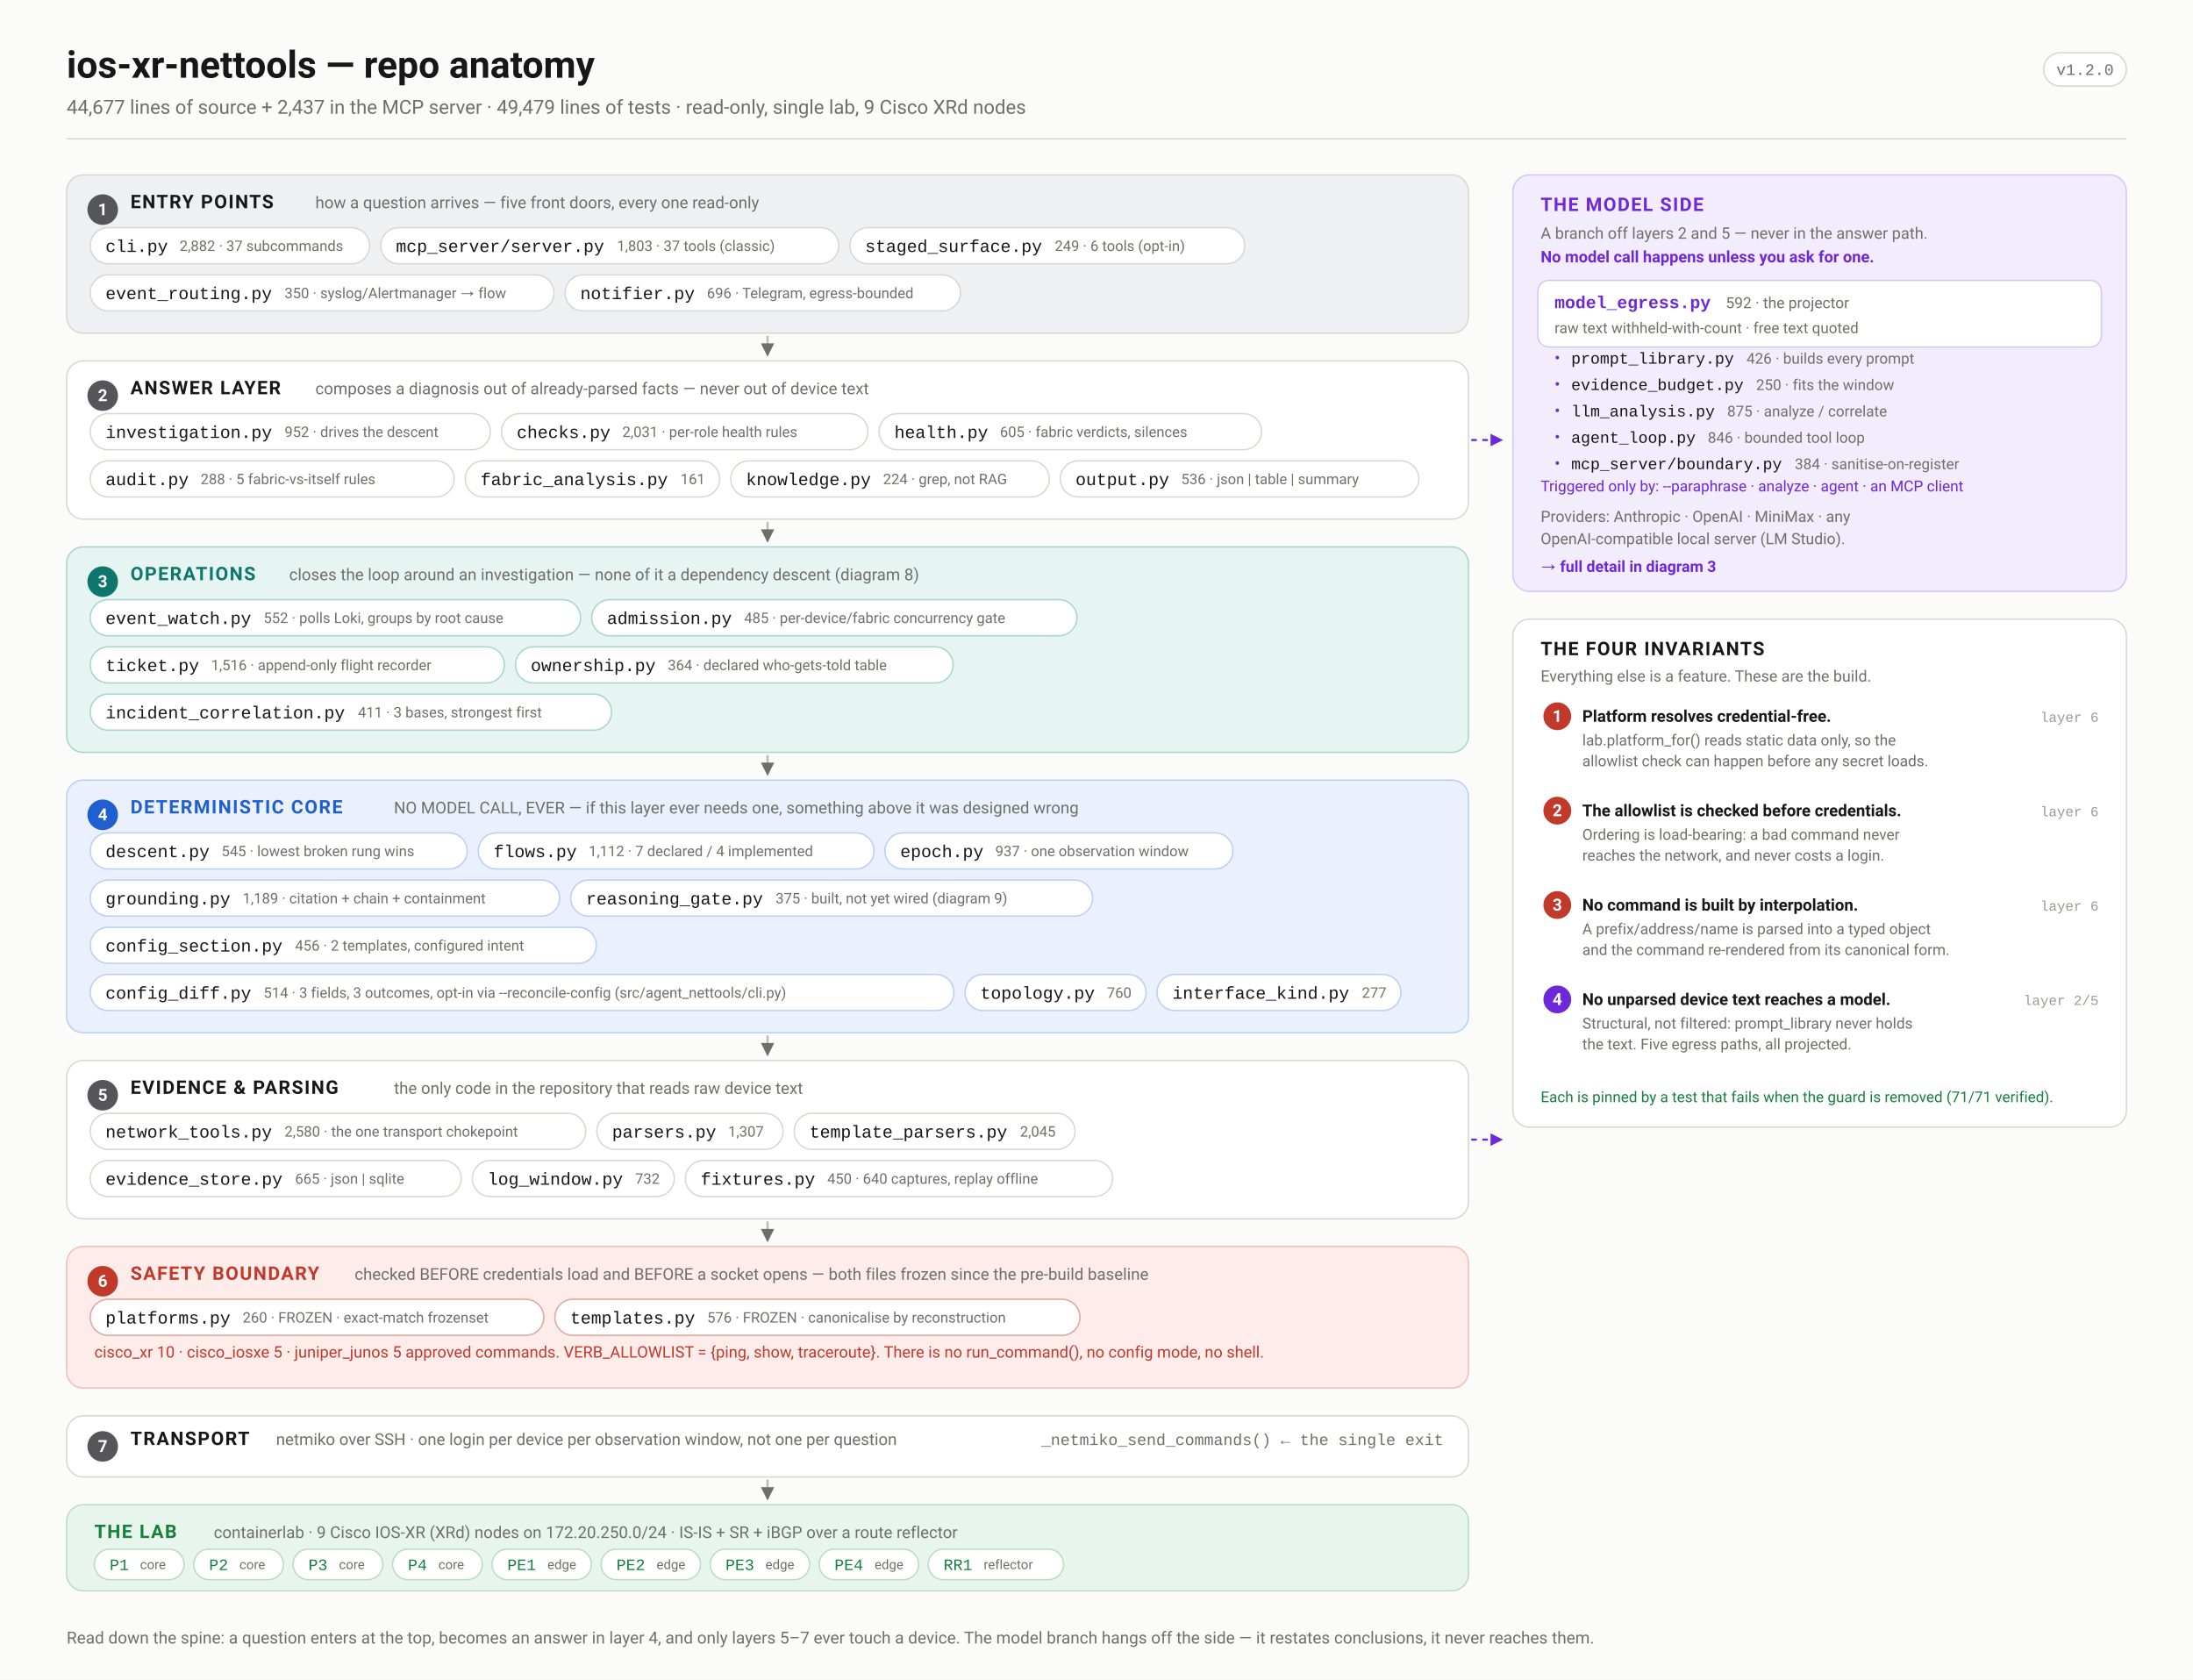
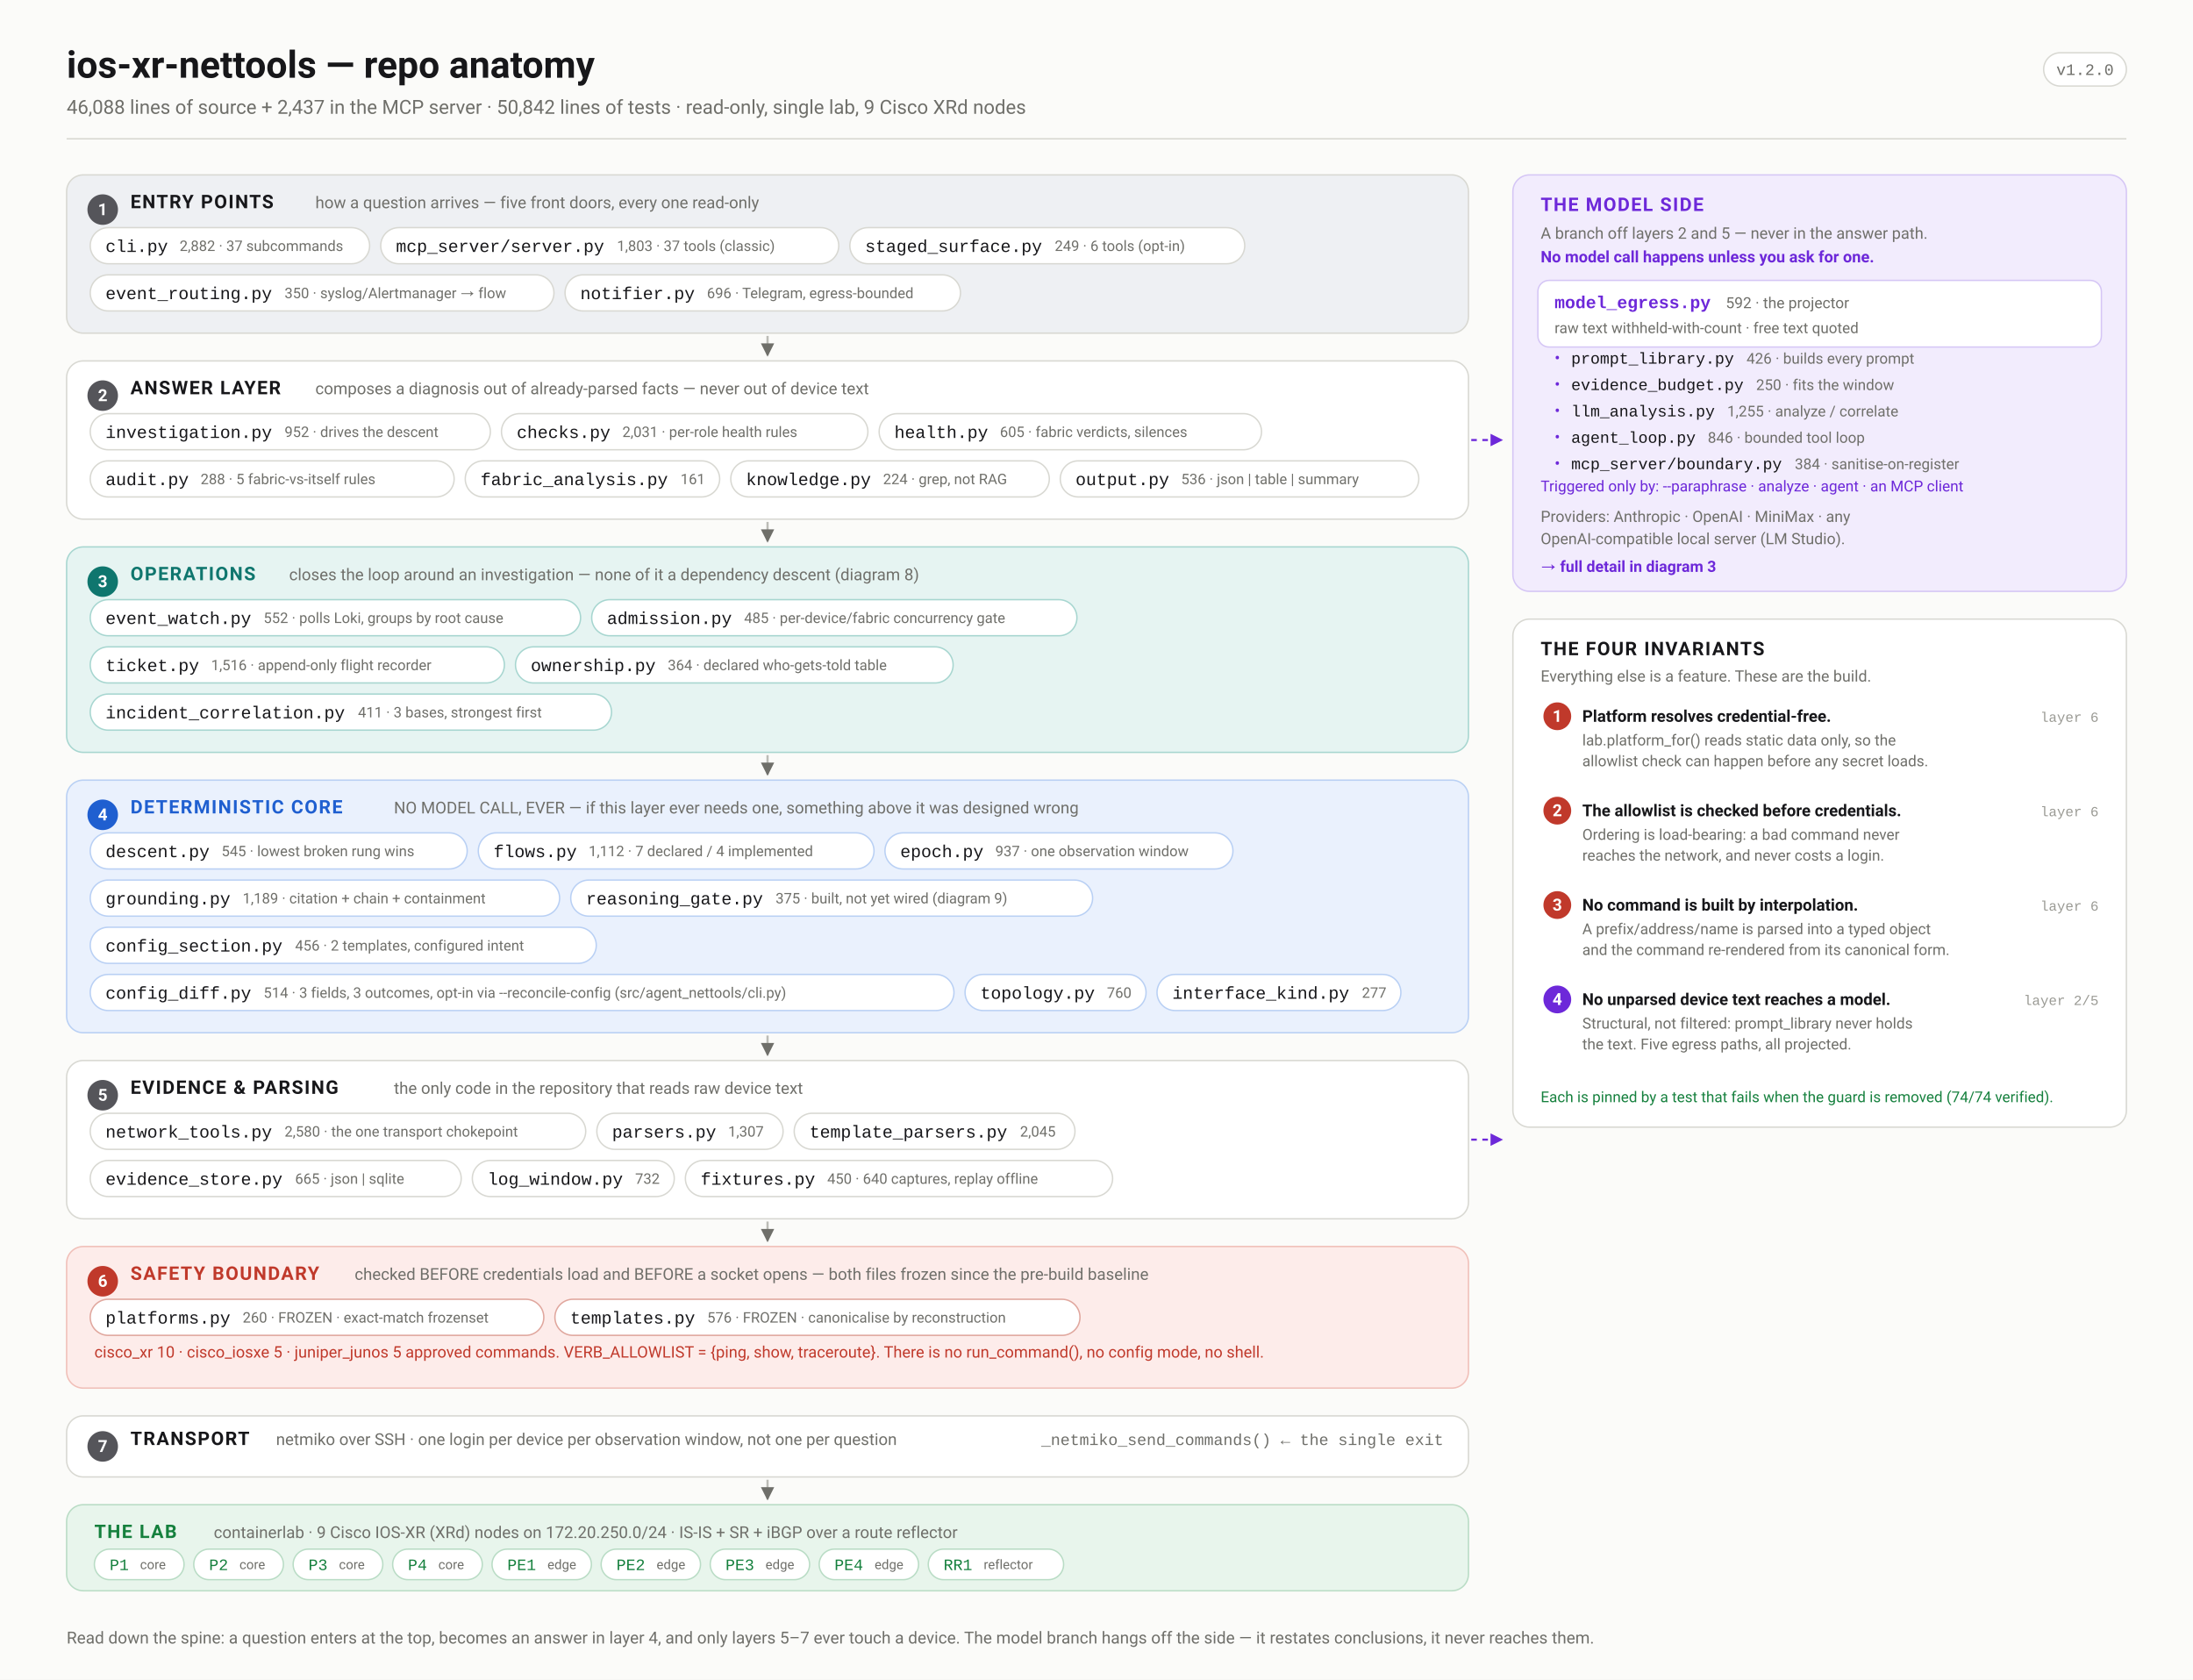
<svg xmlns="http://www.w3.org/2000/svg" width="1580" height="1210" viewBox="0 0 1580 1210" font-family="ui-sans-serif,-apple-system,'Segoe UI',Roboto,Helvetica,Arial,sans-serif">
  <defs>
    <marker id="arw" viewBox="0 0 10 10" refX="9" refY="5" markerWidth="6" markerHeight="6" orient="auto-start-reverse">
      <path d="M 0 0 L 10 5 L 0 10 z" fill="#6f6f6a" />
    </marker>
    <marker id="arwb" viewBox="0 0 10 10" refX="9" refY="5" markerWidth="6" markerHeight="6" orient="auto-start-reverse">
      <path d="M 0 0 L 10 5 L 0 10 z" fill="#1f5fd0" />
    </marker>
    <marker id="arwr" viewBox="0 0 10 10" refX="9" refY="5" markerWidth="6" markerHeight="6" orient="auto-start-reverse">
      <path d="M 0 0 L 10 5 L 0 10 z" fill="#c0392b" />
    </marker>
    <marker id="arwp" viewBox="0 0 10 10" refX="9" refY="5" markerWidth="6" markerHeight="6" orient="auto-start-reverse">
      <path d="M 0 0 L 10 5 L 0 10 z" fill="#6d28d9" />
    </marker>
    <marker id="arwg" viewBox="0 0 10 10" refX="9" refY="5" markerWidth="6" markerHeight="6" orient="auto-start-reverse">
      <path d="M 0 0 L 10 5 L 0 10 z" fill="#15803d" />
    </marker>
  </defs>
  <rect width="1580" height="1210" fill="#fbfbf9" />
  <text x="48.0" y="56.0" font-family="ui-sans-serif,-apple-system,'Segoe UI',Roboto,Helvetica,Arial,sans-serif" font-size="27" font-weight="700" fill="#17171a" text-anchor="start">ios-xr-nettools — repo anatomy</text>
-   <text x="48.0" y="82.0" font-family="ui-sans-serif,-apple-system,'Segoe UI',Roboto,Helvetica,Arial,sans-serif" font-size="14" font-weight="400" fill="#6f6f6a" text-anchor="start">44,677 lines of source + 2,437 in the MCP server · 49,479 lines of tests · read-only, single lab, 9 Cisco XRd nodes</text>
+   <text x="48.0" y="82.0" font-family="ui-sans-serif,-apple-system,'Segoe UI',Roboto,Helvetica,Arial,sans-serif" font-size="14" font-weight="400" fill="#6f6f6a" text-anchor="start">46,088 lines of source + 2,437 in the MCP server · 50,842 lines of tests · read-only, single lab, 9 Cisco XRd nodes</text>
  <rect x="1472.4" y="38.0" width="59.6" height="24.0" rx="12" fill="#fff" stroke="#d8d8d2" stroke-width="1" />
  <text x="1502.2" y="54.0" font-family="ui-monospace,'SF Mono',Menlo,Consolas,'Liberation Mono',monospace" font-size="11.5" font-weight="400" fill="#6f6f6a" text-anchor="middle">v1.2.0</text>
  <line x1="48.0" y1="100.0" x2="1532.0" y2="100.0" stroke="#d8d8d2" stroke-width="1" />
  <rect x="48.0" y="126.0" width="1010.0" height="114.0" rx="12" fill="#eef0f3" stroke="#d8d8d2" stroke-width="1" />
  <circle cx="74.0" cy="151.0" r="11" fill="#55555a" />
  <text x="74.0" y="155.0" font-family="ui-sans-serif,-apple-system,'Segoe UI',Roboto,Helvetica,Arial,sans-serif" font-size="12" font-weight="700" fill="#fff" text-anchor="middle">1</text>
  <text x="94.0" y="150.0" font-family="ui-sans-serif,-apple-system,'Segoe UI',Roboto,Helvetica,Arial,sans-serif" font-size="13.5" font-weight="700" fill="#17171a" text-anchor="start" letter-spacing="0.9">ENTRY POINTS</text>
  <text x="227.2" y="150.0" font-family="ui-sans-serif,-apple-system,'Segoe UI',Roboto,Helvetica,Arial,sans-serif" font-size="11.8" font-weight="400" fill="#6f6f6a" text-anchor="start">how a question arrives — five front doors, every one read-only</text>
  <rect x="65.0" y="164.0" width="201.3" height="26.0" rx="13.0" fill="#fff" stroke="#d8d8d2" stroke-width="1" />
  <text x="76.0" y="181.5" font-family="ui-monospace,'SF Mono',Menlo,Consolas,'Liberation Mono',monospace" font-size="12.5" font-weight="500" fill="#17171a" text-anchor="start">cli.py</text>
  <text x="129.4" y="180.8" font-family="ui-sans-serif,-apple-system,'Segoe UI',Roboto,Helvetica,Arial,sans-serif" font-size="10.5" font-weight="400" fill="#6f6f6a" text-anchor="start">2,882 · 37 subcommands</text>
  <rect x="274.3" y="164.0" width="330.0" height="26.0" rx="13.0" fill="#fff" stroke="#d8d8d2" stroke-width="1" />
  <text x="285.3" y="181.5" font-family="ui-monospace,'SF Mono',Menlo,Consolas,'Liberation Mono',monospace" font-size="12.5" font-weight="500" fill="#17171a" text-anchor="start">mcp_server/server.py</text>
  <text x="444.5" y="180.8" font-family="ui-sans-serif,-apple-system,'Segoe UI',Roboto,Helvetica,Arial,sans-serif" font-size="10.5" font-weight="400" fill="#6f6f6a" text-anchor="start">1,803 · 37 tools (classic)</text>
  <rect x="612.3" y="164.0" width="284.5" height="26.0" rx="13.0" fill="#fff" stroke="#d8d8d2" stroke-width="1" />
  <text x="623.3" y="181.5" font-family="ui-monospace,'SF Mono',Menlo,Consolas,'Liberation Mono',monospace" font-size="12.5" font-weight="500" fill="#17171a" text-anchor="start">staged_surface.py</text>
  <text x="759.9" y="180.8" font-family="ui-sans-serif,-apple-system,'Segoe UI',Roboto,Helvetica,Arial,sans-serif" font-size="10.5" font-weight="400" fill="#6f6f6a" text-anchor="start">249 · 6 tools (opt-in)</text>
  <rect x="65.0" y="198.0" width="334.1" height="26.0" rx="13.0" fill="#fff" stroke="#d8d8d2" stroke-width="1" />
  <text x="76.0" y="215.5" font-family="ui-monospace,'SF Mono',Menlo,Consolas,'Liberation Mono',monospace" font-size="12.5" font-weight="500" fill="#17171a" text-anchor="start">event_routing.py</text>
  <text x="205.0" y="214.8" font-family="ui-sans-serif,-apple-system,'Segoe UI',Roboto,Helvetica,Arial,sans-serif" font-size="10.5" font-weight="400" fill="#6f6f6a" text-anchor="start">350 · syslog/Alertmanager → flow</text>
  <rect x="407.1" y="198.0" width="284.9" height="26.0" rx="13.0" fill="#fff" stroke="#d8d8d2" stroke-width="1" />
  <text x="418.1" y="215.5" font-family="ui-monospace,'SF Mono',Menlo,Consolas,'Liberation Mono',monospace" font-size="12.5" font-weight="500" fill="#17171a" text-anchor="start">notifier.py</text>
  <text x="509.3" y="214.8" font-family="ui-sans-serif,-apple-system,'Segoe UI',Roboto,Helvetica,Arial,sans-serif" font-size="10.5" font-weight="400" fill="#6f6f6a" text-anchor="start">696 · Telegram, egress-bounded</text>
  <line x1="553.0" y1="242.0" x2="553.0" y2="256.0" stroke="#bcbcb6" stroke-width="1.6" marker-end="url(#arw)" />
  <rect x="48.0" y="260.0" width="1010.0" height="114.0" rx="12" fill="#ffffff" stroke="#d8d8d2" stroke-width="1" />
  <circle cx="74.0" cy="285.0" r="11" fill="#55555a" />
  <text x="74.0" y="289.0" font-family="ui-sans-serif,-apple-system,'Segoe UI',Roboto,Helvetica,Arial,sans-serif" font-size="12" font-weight="700" fill="#fff" text-anchor="middle">2</text>
  <text x="94.0" y="284.0" font-family="ui-sans-serif,-apple-system,'Segoe UI',Roboto,Helvetica,Arial,sans-serif" font-size="13.5" font-weight="700" fill="#17171a" text-anchor="start" letter-spacing="0.9">ANSWER LAYER</text>
  <text x="227.2" y="284.0" font-family="ui-sans-serif,-apple-system,'Segoe UI',Roboto,Helvetica,Arial,sans-serif" font-size="11.8" font-weight="400" fill="#6f6f6a" text-anchor="start">composes a diagnosis out of already-parsed facts — never out of device text</text>
  <rect x="65.0" y="298.0" width="288.3" height="26.0" rx="13.0" fill="#fff" stroke="#d8d8d2" stroke-width="1" />
  <text x="76.0" y="315.5" font-family="ui-monospace,'SF Mono',Menlo,Consolas,'Liberation Mono',monospace" font-size="12.5" font-weight="500" fill="#17171a" text-anchor="start">investigation.py</text>
  <text x="205.0" y="314.8" font-family="ui-sans-serif,-apple-system,'Segoe UI',Roboto,Helvetica,Arial,sans-serif" font-size="10.5" font-weight="400" fill="#6f6f6a" text-anchor="start">952 · drives the descent</text>
  <rect x="361.3" y="298.0" width="264.0" height="26.0" rx="13.0" fill="#fff" stroke="#d8d8d2" stroke-width="1" />
  <text x="372.3" y="315.5" font-family="ui-monospace,'SF Mono',Menlo,Consolas,'Liberation Mono',monospace" font-size="12.5" font-weight="500" fill="#17171a" text-anchor="start">checks.py</text>
  <text x="448.4" y="314.8" font-family="ui-sans-serif,-apple-system,'Segoe UI',Roboto,Helvetica,Arial,sans-serif" font-size="10.5" font-weight="400" fill="#6f6f6a" text-anchor="start">2,031 · per-role health rules</text>
  <rect x="633.4" y="298.0" width="275.5" height="26.0" rx="13.0" fill="#fff" stroke="#d8d8d2" stroke-width="1" />
  <text x="644.4" y="315.5" font-family="ui-monospace,'SF Mono',Menlo,Consolas,'Liberation Mono',monospace" font-size="12.5" font-weight="500" fill="#17171a" text-anchor="start">health.py</text>
  <text x="720.4" y="314.8" font-family="ui-sans-serif,-apple-system,'Segoe UI',Roboto,Helvetica,Arial,sans-serif" font-size="10.5" font-weight="400" fill="#6f6f6a" text-anchor="start">605 · fabric verdicts, silences</text>
  <rect x="65.0" y="332.0" width="262.2" height="26.0" rx="13.0" fill="#fff" stroke="#d8d8d2" stroke-width="1" />
  <text x="76.0" y="349.5" font-family="ui-monospace,'SF Mono',Menlo,Consolas,'Liberation Mono',monospace" font-size="12.5" font-weight="500" fill="#17171a" text-anchor="start">audit.py</text>
  <text x="144.5" y="348.8" font-family="ui-sans-serif,-apple-system,'Segoe UI',Roboto,Helvetica,Arial,sans-serif" font-size="10.5" font-weight="400" fill="#6f6f6a" text-anchor="start">288 · 5 fabric-vs-itself rules</text>
  <rect x="335.2" y="332.0" width="183.3" height="26.0" rx="13.0" fill="#fff" stroke="#d8d8d2" stroke-width="1" />
  <text x="346.2" y="349.5" font-family="ui-monospace,'SF Mono',Menlo,Consolas,'Liberation Mono',monospace" font-size="12.5" font-weight="500" fill="#17171a" text-anchor="start">fabric_analysis.py</text>
  <text x="490.3" y="348.8" font-family="ui-sans-serif,-apple-system,'Segoe UI',Roboto,Helvetica,Arial,sans-serif" font-size="10.5" font-weight="400" fill="#6f6f6a" text-anchor="start">161</text>
  <rect x="526.5" y="332.0" width="229.5" height="26.0" rx="13.0" fill="#fff" stroke="#d8d8d2" stroke-width="1" />
  <text x="537.5" y="349.5" font-family="ui-monospace,'SF Mono',Menlo,Consolas,'Liberation Mono',monospace" font-size="12.5" font-weight="500" fill="#17171a" text-anchor="start">knowledge.py</text>
  <text x="636.2" y="348.8" font-family="ui-sans-serif,-apple-system,'Segoe UI',Roboto,Helvetica,Arial,sans-serif" font-size="10.5" font-weight="400" fill="#6f6f6a" text-anchor="start">224 · grep, not RAG</text>
  <rect x="763.9" y="332.0" width="258.3" height="26.0" rx="13.0" fill="#fff" stroke="#d8d8d2" stroke-width="1" />
  <text x="774.9" y="349.5" font-family="ui-monospace,'SF Mono',Menlo,Consolas,'Liberation Mono',monospace" font-size="12.5" font-weight="500" fill="#17171a" text-anchor="start">output.py</text>
  <text x="851.0" y="348.8" font-family="ui-sans-serif,-apple-system,'Segoe UI',Roboto,Helvetica,Arial,sans-serif" font-size="10.5" font-weight="400" fill="#6f6f6a" text-anchor="start">536 · json | table | summary</text>
  <line x1="553.0" y1="376.0" x2="553.0" y2="390.0" stroke="#bcbcb6" stroke-width="1.6" marker-end="url(#arw)" />
  <rect x="48.0" y="394.0" width="1010.0" height="148.0" rx="12" fill="#e6f4f2" stroke="#a7d6d0" stroke-width="1" />
  <circle cx="74.0" cy="419.0" r="11" fill="#0f766e" />
  <text x="74.0" y="423.0" font-family="ui-sans-serif,-apple-system,'Segoe UI',Roboto,Helvetica,Arial,sans-serif" font-size="12" font-weight="700" fill="#fff" text-anchor="middle">3</text>
  <text x="94.0" y="418.0" font-family="ui-sans-serif,-apple-system,'Segoe UI',Roboto,Helvetica,Arial,sans-serif" font-size="13.5" font-weight="700" fill="#0f766e" text-anchor="start" letter-spacing="0.9">OPERATIONS</text>
  <text x="208.3" y="418.0" font-family="ui-sans-serif,-apple-system,'Segoe UI',Roboto,Helvetica,Arial,sans-serif" font-size="11.8" font-weight="400" fill="#6f6f6a" text-anchor="start">closes the loop around an investigation — none of it a dependency descent (diagram 8)</text>
  <rect x="65.0" y="432.0" width="353.3" height="26.0" rx="13.0" fill="#fff" stroke="#a7d6d0" stroke-width="1" />
  <text x="76.0" y="449.5" font-family="ui-monospace,'SF Mono',Menlo,Consolas,'Liberation Mono',monospace" font-size="12.5" font-weight="500" fill="#17171a" text-anchor="start">event_watch.py</text>
  <text x="189.9" y="448.8" font-family="ui-sans-serif,-apple-system,'Segoe UI',Roboto,Helvetica,Arial,sans-serif" font-size="10.5" font-weight="400" fill="#6f6f6a" text-anchor="start">552 · polls Loki, groups by root cause</text>
  <rect x="426.3" y="432.0" width="349.6" height="26.0" rx="13.0" fill="#fff" stroke="#a7d6d0" stroke-width="1" />
  <text x="437.3" y="449.5" font-family="ui-monospace,'SF Mono',Menlo,Consolas,'Liberation Mono',monospace" font-size="12.5" font-weight="500" fill="#17171a" text-anchor="start">admission.py</text>
  <text x="536.1" y="448.8" font-family="ui-sans-serif,-apple-system,'Segoe UI',Roboto,Helvetica,Arial,sans-serif" font-size="10.5" font-weight="400" fill="#6f6f6a" text-anchor="start">485 · per-device/fabric concurrency gate</text>
  <rect x="65.0" y="466.0" width="298.4" height="26.0" rx="13.0" fill="#fff" stroke="#a7d6d0" stroke-width="1" />
  <text x="76.0" y="483.5" font-family="ui-monospace,'SF Mono',Menlo,Consolas,'Liberation Mono',monospace" font-size="12.5" font-weight="500" fill="#17171a" text-anchor="start">ticket.py</text>
  <text x="152.1" y="482.8" font-family="ui-sans-serif,-apple-system,'Segoe UI',Roboto,Helvetica,Arial,sans-serif" font-size="10.5" font-weight="400" fill="#6f6f6a" text-anchor="start">1,516 · append-only flight recorder</text>
  <rect x="371.4" y="466.0" width="315.3" height="26.0" rx="13.0" fill="#fff" stroke="#a7d6d0" stroke-width="1" />
  <text x="382.4" y="483.5" font-family="ui-monospace,'SF Mono',Menlo,Consolas,'Liberation Mono',monospace" font-size="12.5" font-weight="500" fill="#17171a" text-anchor="start">ownership.py</text>
  <text x="481.1" y="482.8" font-family="ui-sans-serif,-apple-system,'Segoe UI',Roboto,Helvetica,Arial,sans-serif" font-size="10.5" font-weight="400" fill="#6f6f6a" text-anchor="start">364 · declared who-gets-told table</text>
  <rect x="65.0" y="500.0" width="375.6" height="26.0" rx="13.0" fill="#fff" stroke="#a7d6d0" stroke-width="1" />
  <text x="76.0" y="517.5" font-family="ui-monospace,'SF Mono',Menlo,Consolas,'Liberation Mono',monospace" font-size="12.5" font-weight="500" fill="#17171a" text-anchor="start">incident_correlation.py</text>
  <text x="257.9" y="516.8" font-family="ui-sans-serif,-apple-system,'Segoe UI',Roboto,Helvetica,Arial,sans-serif" font-size="10.5" font-weight="400" fill="#6f6f6a" text-anchor="start">411 · 3 bases, strongest first</text>
  <line x1="553.0" y1="544.0" x2="553.0" y2="558.0" stroke="#bcbcb6" stroke-width="1.6" marker-end="url(#arw)" />
  <rect x="48.0" y="562.0" width="1010.0" height="182.0" rx="12" fill="#eaf1fd" stroke="#b9d0f4" stroke-width="1" />
  <circle cx="74.0" cy="587.0" r="11" fill="#1f5fd0" />
  <text x="74.0" y="591.0" font-family="ui-sans-serif,-apple-system,'Segoe UI',Roboto,Helvetica,Arial,sans-serif" font-size="12" font-weight="700" fill="#fff" text-anchor="middle">4</text>
  <text x="94.0" y="586.0" font-family="ui-sans-serif,-apple-system,'Segoe UI',Roboto,Helvetica,Arial,sans-serif" font-size="13.5" font-weight="700" fill="#1f5fd0" text-anchor="start" letter-spacing="0.9">DETERMINISTIC CORE</text>
  <text x="283.8" y="586.0" font-family="ui-sans-serif,-apple-system,'Segoe UI',Roboto,Helvetica,Arial,sans-serif" font-size="11.8" font-weight="400" fill="#6f6f6a" text-anchor="start">NO MODEL CALL, EVER — if this layer ever needs one, something above it was designed wrong</text>
  <rect x="65.0" y="600.0" width="271.6" height="26.0" rx="13.0" fill="#fff" stroke="#b9d0f4" stroke-width="1" />
  <text x="76.0" y="617.5" font-family="ui-monospace,'SF Mono',Menlo,Consolas,'Liberation Mono',monospace" font-size="12.5" font-weight="500" fill="#17171a" text-anchor="start">descent.py</text>
  <text x="159.6" y="616.8" font-family="ui-sans-serif,-apple-system,'Segoe UI',Roboto,Helvetica,Arial,sans-serif" font-size="10.5" font-weight="400" fill="#6f6f6a" text-anchor="start">545 · lowest broken rung wins</text>
  <rect x="344.6" y="600.0" width="285.1" height="26.0" rx="13.0" fill="#fff" stroke="#b9d0f4" stroke-width="1" />
  <text x="355.6" y="617.5" font-family="ui-monospace,'SF Mono',Menlo,Consolas,'Liberation Mono',monospace" font-size="12.5" font-weight="500" fill="#17171a" text-anchor="start">flows.py</text>
  <text x="424.1" y="616.8" font-family="ui-sans-serif,-apple-system,'Segoe UI',Roboto,Helvetica,Arial,sans-serif" font-size="10.5" font-weight="400" fill="#6f6f6a" text-anchor="start">1,112 · 7 declared / 4 implemented</text>
  <rect x="637.6" y="600.0" width="250.7" height="26.0" rx="13.0" fill="#fff" stroke="#b9d0f4" stroke-width="1" />
  <text x="648.6" y="617.5" font-family="ui-monospace,'SF Mono',Menlo,Consolas,'Liberation Mono',monospace" font-size="12.5" font-weight="500" fill="#17171a" text-anchor="start">epoch.py</text>
  <text x="717.1" y="616.8" font-family="ui-sans-serif,-apple-system,'Segoe UI',Roboto,Helvetica,Arial,sans-serif" font-size="10.5" font-weight="400" fill="#6f6f6a" text-anchor="start">937 · one observation window</text>
  <rect x="65.0" y="634.0" width="338.2" height="26.0" rx="13.0" fill="#fff" stroke="#b9d0f4" stroke-width="1" />
  <text x="76.0" y="651.5" font-family="ui-monospace,'SF Mono',Menlo,Consolas,'Liberation Mono',monospace" font-size="12.5" font-weight="500" fill="#17171a" text-anchor="start">grounding.py</text>
  <text x="174.8" y="650.8" font-family="ui-sans-serif,-apple-system,'Segoe UI',Roboto,Helvetica,Arial,sans-serif" font-size="10.5" font-weight="400" fill="#6f6f6a" text-anchor="start">1,189 · citation + chain + containment</text>
  <rect x="411.2" y="634.0" width="376.0" height="26.0" rx="13.0" fill="#fff" stroke="#b9d0f4" stroke-width="1" />
  <text x="422.2" y="651.5" font-family="ui-monospace,'SF Mono',Menlo,Consolas,'Liberation Mono',monospace" font-size="12.5" font-weight="500" fill="#17171a" text-anchor="start">reasoning_gate.py</text>
  <text x="558.8" y="650.8" font-family="ui-sans-serif,-apple-system,'Segoe UI',Roboto,Helvetica,Arial,sans-serif" font-size="10.5" font-weight="400" fill="#6f6f6a" text-anchor="start">375 · built, not yet wired (diagram 9)</text>
  <rect x="65.0" y="668.0" width="364.6" height="26.0" rx="13.0" fill="#fff" stroke="#b9d0f4" stroke-width="1" />
  <text x="76.0" y="685.5" font-family="ui-monospace,'SF Mono',Menlo,Consolas,'Liberation Mono',monospace" font-size="12.5" font-weight="500" fill="#17171a" text-anchor="start">config_section.py</text>
  <text x="212.6" y="684.8" font-family="ui-sans-serif,-apple-system,'Segoe UI',Roboto,Helvetica,Arial,sans-serif" font-size="10.5" font-weight="400" fill="#6f6f6a" text-anchor="start">456 · 2 templates, configured intent</text>
  <rect x="65.0" y="702.0" width="622.3" height="26.0" rx="13.0" fill="#fff" stroke="#b9d0f4" stroke-width="1" />
  <text x="76.0" y="719.5" font-family="ui-monospace,'SF Mono',Menlo,Consolas,'Liberation Mono',monospace" font-size="12.5" font-weight="500" fill="#17171a" text-anchor="start">config_diff.py</text>
  <text x="189.9" y="718.8" font-family="ui-sans-serif,-apple-system,'Segoe UI',Roboto,Helvetica,Arial,sans-serif" font-size="10.5" font-weight="400" fill="#6f6f6a" text-anchor="start">514 · 3 fields, 3 outcomes, opt-in via --reconcile-config (src/agent_nettools/cli.py)</text>
  <rect x="695.3" y="702.0" width="130.4" height="26.0" rx="13.0" fill="#fff" stroke="#b9d0f4" stroke-width="1" />
  <text x="706.3" y="719.5" font-family="ui-monospace,'SF Mono',Menlo,Consolas,'Liberation Mono',monospace" font-size="12.5" font-weight="500" fill="#17171a" text-anchor="start">topology.py</text>
  <text x="797.5" y="718.8" font-family="ui-sans-serif,-apple-system,'Segoe UI',Roboto,Helvetica,Arial,sans-serif" font-size="10.5" font-weight="400" fill="#6f6f6a" text-anchor="start">760</text>
  <rect x="833.6" y="702.0" width="175.7" height="26.0" rx="13.0" fill="#fff" stroke="#b9d0f4" stroke-width="1" />
  <text x="844.6" y="719.5" font-family="ui-monospace,'SF Mono',Menlo,Consolas,'Liberation Mono',monospace" font-size="12.5" font-weight="500" fill="#17171a" text-anchor="start">interface_kind.py</text>
  <text x="981.2" y="718.8" font-family="ui-sans-serif,-apple-system,'Segoe UI',Roboto,Helvetica,Arial,sans-serif" font-size="10.5" font-weight="400" fill="#6f6f6a" text-anchor="start">277</text>
  <line x1="553.0" y1="746.0" x2="553.0" y2="760.0" stroke="#bcbcb6" stroke-width="1.6" marker-end="url(#arw)" />
  <rect x="48.0" y="764.0" width="1010.0" height="114.0" rx="12" fill="#ffffff" stroke="#d8d8d2" stroke-width="1" />
  <circle cx="74.0" cy="789.0" r="11" fill="#55555a" />
  <text x="74.0" y="793.0" font-family="ui-sans-serif,-apple-system,'Segoe UI',Roboto,Helvetica,Arial,sans-serif" font-size="12" font-weight="700" fill="#fff" text-anchor="middle">5</text>
  <text x="94.0" y="788.0" font-family="ui-sans-serif,-apple-system,'Segoe UI',Roboto,Helvetica,Arial,sans-serif" font-size="13.5" font-weight="700" fill="#17171a" text-anchor="start" letter-spacing="0.9">EVIDENCE &amp; PARSING</text>
  <text x="283.8" y="788.0" font-family="ui-sans-serif,-apple-system,'Segoe UI',Roboto,Helvetica,Arial,sans-serif" font-size="11.8" font-weight="400" fill="#6f6f6a" text-anchor="start">the only code in the repository that reads raw device text</text>
  <rect x="65.0" y="802.0" width="357.0" height="26.0" rx="13.0" fill="#fff" stroke="#d8d8d2" stroke-width="1" />
  <text x="76.0" y="819.5" font-family="ui-monospace,'SF Mono',Menlo,Consolas,'Liberation Mono',monospace" font-size="12.5" font-weight="500" fill="#17171a" text-anchor="start">network_tools.py</text>
  <text x="205.0" y="818.8" font-family="ui-sans-serif,-apple-system,'Segoe UI',Roboto,Helvetica,Arial,sans-serif" font-size="10.5" font-weight="400" fill="#6f6f6a" text-anchor="start">2,580 · the one transport chokepoint</text>
  <rect x="430.0" y="802.0" width="134.2" height="26.0" rx="13.0" fill="#fff" stroke="#d8d8d2" stroke-width="1" />
  <text x="441.0" y="819.5" font-family="ui-monospace,'SF Mono',Menlo,Consolas,'Liberation Mono',monospace" font-size="12.5" font-weight="500" fill="#17171a" text-anchor="start">parsers.py</text>
  <text x="524.6" y="818.8" font-family="ui-sans-serif,-apple-system,'Segoe UI',Roboto,Helvetica,Arial,sans-serif" font-size="10.5" font-weight="400" fill="#6f6f6a" text-anchor="start">1,307</text>
  <rect x="572.2" y="802.0" width="202.3" height="26.0" rx="13.0" fill="#fff" stroke="#d8d8d2" stroke-width="1" />
  <text x="583.2" y="819.5" font-family="ui-monospace,'SF Mono',Menlo,Consolas,'Liberation Mono',monospace" font-size="12.5" font-weight="500" fill="#17171a" text-anchor="start">template_parsers.py</text>
  <text x="734.9" y="818.8" font-family="ui-sans-serif,-apple-system,'Segoe UI',Roboto,Helvetica,Arial,sans-serif" font-size="10.5" font-weight="400" fill="#6f6f6a" text-anchor="start">2,045</text>
  <rect x="65.0" y="836.0" width="267.3" height="26.0" rx="13.0" fill="#fff" stroke="#d8d8d2" stroke-width="1" />
  <text x="76.0" y="853.5" font-family="ui-monospace,'SF Mono',Menlo,Consolas,'Liberation Mono',monospace" font-size="12.5" font-weight="500" fill="#17171a" text-anchor="start">evidence_store.py</text>
  <text x="212.6" y="852.8" font-family="ui-sans-serif,-apple-system,'Segoe UI',Roboto,Helvetica,Arial,sans-serif" font-size="10.5" font-weight="400" fill="#6f6f6a" text-anchor="start">665 · json | sqlite</text>
  <rect x="340.3" y="836.0" width="145.5" height="26.0" rx="13.0" fill="#fff" stroke="#d8d8d2" stroke-width="1" />
  <text x="351.3" y="853.5" font-family="ui-monospace,'SF Mono',Menlo,Consolas,'Liberation Mono',monospace" font-size="12.5" font-weight="500" fill="#17171a" text-anchor="start">log_window.py</text>
  <text x="457.6" y="852.8" font-family="ui-sans-serif,-apple-system,'Segoe UI',Roboto,Helvetica,Arial,sans-serif" font-size="10.5" font-weight="400" fill="#6f6f6a" text-anchor="start">732</text>
  <rect x="493.8" y="836.0" width="307.8" height="26.0" rx="13.0" fill="#fff" stroke="#d8d8d2" stroke-width="1" />
  <text x="504.8" y="853.5" font-family="ui-monospace,'SF Mono',Menlo,Consolas,'Liberation Mono',monospace" font-size="12.5" font-weight="500" fill="#17171a" text-anchor="start">fixtures.py</text>
  <text x="596.0" y="852.8" font-family="ui-sans-serif,-apple-system,'Segoe UI',Roboto,Helvetica,Arial,sans-serif" font-size="10.5" font-weight="400" fill="#6f6f6a" text-anchor="start">450 · 640 captures, replay offline</text>
  <line x1="553.0" y1="880.0" x2="553.0" y2="894.0" stroke="#bcbcb6" stroke-width="1.6" marker-end="url(#arw)" />
  <rect x="48.0" y="898.0" width="1010.0" height="102.0" rx="12" fill="#fdecea" stroke="#f0bfb8" stroke-width="1" />
  <circle cx="74.0" cy="923.0" r="11" fill="#c0392b" />
  <text x="74.0" y="927.0" font-family="ui-sans-serif,-apple-system,'Segoe UI',Roboto,Helvetica,Arial,sans-serif" font-size="12" font-weight="700" fill="#fff" text-anchor="middle">6</text>
  <text x="94.0" y="922.0" font-family="ui-sans-serif,-apple-system,'Segoe UI',Roboto,Helvetica,Arial,sans-serif" font-size="13.5" font-weight="700" fill="#c0392b" text-anchor="start" letter-spacing="0.9">SAFETY BOUNDARY</text>
  <text x="255.5" y="922.0" font-family="ui-sans-serif,-apple-system,'Segoe UI',Roboto,Helvetica,Arial,sans-serif" font-size="11.8" font-weight="400" fill="#6f6f6a" text-anchor="start">checked BEFORE credentials load and BEFORE a socket opens — both files frozen since the pre-build baseline</text>
  <rect x="65.0" y="936.0" width="326.8" height="26.0" rx="13.0" fill="#fff" stroke="#e0a79e" stroke-width="1" />
  <text x="76.0" y="953.5" font-family="ui-monospace,'SF Mono',Menlo,Consolas,'Liberation Mono',monospace" font-size="12.5" font-weight="500" fill="#17171a" text-anchor="start">platforms.py</text>
  <text x="174.8" y="952.8" font-family="ui-sans-serif,-apple-system,'Segoe UI',Roboto,Helvetica,Arial,sans-serif" font-size="10.5" font-weight="400" fill="#6f6f6a" text-anchor="start">260 · FROZEN · exact-match frozenset</text>
  <rect x="399.8" y="936.0" width="378.3" height="26.0" rx="13.0" fill="#fff" stroke="#e0a79e" stroke-width="1" />
  <text x="410.8" y="953.5" font-family="ui-monospace,'SF Mono',Menlo,Consolas,'Liberation Mono',monospace" font-size="12.5" font-weight="500" fill="#17171a" text-anchor="start">templates.py</text>
  <text x="509.5" y="952.8" font-family="ui-sans-serif,-apple-system,'Segoe UI',Roboto,Helvetica,Arial,sans-serif" font-size="10.5" font-weight="400" fill="#6f6f6a" text-anchor="start">576 · FROZEN · canonicalise by reconstruction</text>
  <text x="68.0" y="978.0" font-family="ui-sans-serif,-apple-system,'Segoe UI',Roboto,Helvetica,Arial,sans-serif" font-size="11.5" font-weight="400" fill="#c0392b" text-anchor="start">cisco_xr 10 · cisco_iosxe 5 · juniper_junos 5 approved commands.  VERB_ALLOWLIST = {ping, show, traceroute}.  There is no run_command(), no config mode, no shell.</text>
  <rect x="48.0" y="1020.0" width="1010.0" height="44.0" rx="12" fill="#ffffff" stroke="#d8d8d2" stroke-width="1" />
  <circle cx="74.0" cy="1042.0" r="11" fill="#55555a" />
  <text x="74.0" y="1046.0" font-family="ui-sans-serif,-apple-system,'Segoe UI',Roboto,Helvetica,Arial,sans-serif" font-size="12" font-weight="700" fill="#fff" text-anchor="middle">7</text>
  <text x="94.0" y="1041.0" font-family="ui-sans-serif,-apple-system,'Segoe UI',Roboto,Helvetica,Arial,sans-serif" font-size="13.5" font-weight="700" fill="#17171a" text-anchor="start" letter-spacing="0.9">TRANSPORT</text>
  <text x="198.9" y="1041.0" font-family="ui-sans-serif,-apple-system,'Segoe UI',Roboto,Helvetica,Arial,sans-serif" font-size="11.8" font-weight="400" fill="#6f6f6a" text-anchor="start">netmiko over SSH · one login per device per observation window, not one per question</text>
  <text x="1040.0" y="1041.0" font-family="ui-monospace,'SF Mono',Menlo,Consolas,'Liberation Mono',monospace" font-size="11.5" font-weight="400" fill="#6f6f6a" text-anchor="end">_netmiko_send_commands()  ← the single exit</text>
  <line x1="553.0" y1="1066.0" x2="553.0" y2="1080.0" stroke="#bcbcb6" stroke-width="1.6" marker-end="url(#arw)" />
  <rect x="48.0" y="1084.0" width="1010.0" height="62.0" rx="12" fill="#e8f5ec" stroke="#b9dcc5" stroke-width="1" />
  <text x="68.0" y="1108.0" font-family="ui-sans-serif,-apple-system,'Segoe UI',Roboto,Helvetica,Arial,sans-serif" font-size="13.5" font-weight="700" fill="#15803d" text-anchor="start" letter-spacing="0.9">THE LAB</text>
  <text x="154.0" y="1108.0" font-family="ui-sans-serif,-apple-system,'Segoe UI',Roboto,Helvetica,Arial,sans-serif" font-size="11.8" font-weight="400" fill="#6f6f6a" text-anchor="start">containerlab · 9 Cisco IOS-XR (XRd) nodes on 172.20.250.0/24 · IS-IS + SR + iBGP over a route reflector</text>
  <rect x="68.0" y="1116.0" width="64.6" height="22.0" rx="11.0" fill="#fff" stroke="#b9dcc5" stroke-width="1" />
  <text x="79.0" y="1131.1" font-family="ui-monospace,'SF Mono',Menlo,Consolas,'Liberation Mono',monospace" font-size="11.5" font-weight="500" fill="#15803d" text-anchor="start">P1</text>
  <text x="100.9" y="1130.4" font-family="ui-sans-serif,-apple-system,'Segoe UI',Roboto,Helvetica,Arial,sans-serif" font-size="9.5" font-weight="400" fill="#6f6f6a" text-anchor="start">core</text>
  <rect x="139.6" y="1116.0" width="64.6" height="22.0" rx="11.0" fill="#fff" stroke="#b9dcc5" stroke-width="1" />
  <text x="150.6" y="1131.1" font-family="ui-monospace,'SF Mono',Menlo,Consolas,'Liberation Mono',monospace" font-size="11.5" font-weight="500" fill="#15803d" text-anchor="start">P2</text>
  <text x="172.5" y="1130.4" font-family="ui-sans-serif,-apple-system,'Segoe UI',Roboto,Helvetica,Arial,sans-serif" font-size="9.5" font-weight="400" fill="#6f6f6a" text-anchor="start">core</text>
  <rect x="211.2" y="1116.0" width="64.6" height="22.0" rx="11.0" fill="#fff" stroke="#b9dcc5" stroke-width="1" />
  <text x="222.2" y="1131.1" font-family="ui-monospace,'SF Mono',Menlo,Consolas,'Liberation Mono',monospace" font-size="11.5" font-weight="500" fill="#15803d" text-anchor="start">P3</text>
  <text x="244.2" y="1130.4" font-family="ui-sans-serif,-apple-system,'Segoe UI',Roboto,Helvetica,Arial,sans-serif" font-size="9.5" font-weight="400" fill="#6f6f6a" text-anchor="start">core</text>
  <rect x="282.9" y="1116.0" width="64.6" height="22.0" rx="11.0" fill="#fff" stroke="#b9dcc5" stroke-width="1" />
  <text x="293.9" y="1131.1" font-family="ui-monospace,'SF Mono',Menlo,Consolas,'Liberation Mono',monospace" font-size="11.5" font-weight="500" fill="#15803d" text-anchor="start">P4</text>
  <text x="315.8" y="1130.4" font-family="ui-sans-serif,-apple-system,'Segoe UI',Roboto,Helvetica,Arial,sans-serif" font-size="9.5" font-weight="400" fill="#6f6f6a" text-anchor="start">core</text>
  <rect x="354.5" y="1116.0" width="71.6" height="22.0" rx="11.0" fill="#fff" stroke="#b9dcc5" stroke-width="1" />
  <text x="365.5" y="1131.1" font-family="ui-monospace,'SF Mono',Menlo,Consolas,'Liberation Mono',monospace" font-size="11.5" font-weight="500" fill="#15803d" text-anchor="start">PE1</text>
  <text x="394.4" y="1130.4" font-family="ui-sans-serif,-apple-system,'Segoe UI',Roboto,Helvetica,Arial,sans-serif" font-size="9.5" font-weight="400" fill="#6f6f6a" text-anchor="start">edge</text>
  <rect x="433.1" y="1116.0" width="71.6" height="22.0" rx="11.0" fill="#fff" stroke="#b9dcc5" stroke-width="1" />
  <text x="444.1" y="1131.1" font-family="ui-monospace,'SF Mono',Menlo,Consolas,'Liberation Mono',monospace" font-size="11.5" font-weight="500" fill="#15803d" text-anchor="start">PE2</text>
  <text x="473.0" y="1130.4" font-family="ui-sans-serif,-apple-system,'Segoe UI',Roboto,Helvetica,Arial,sans-serif" font-size="9.5" font-weight="400" fill="#6f6f6a" text-anchor="start">edge</text>
  <rect x="511.7" y="1116.0" width="71.6" height="22.0" rx="11.0" fill="#fff" stroke="#b9dcc5" stroke-width="1" />
  <text x="522.7" y="1131.1" font-family="ui-monospace,'SF Mono',Menlo,Consolas,'Liberation Mono',monospace" font-size="11.5" font-weight="500" fill="#15803d" text-anchor="start">PE3</text>
  <text x="551.5" y="1130.4" font-family="ui-sans-serif,-apple-system,'Segoe UI',Roboto,Helvetica,Arial,sans-serif" font-size="9.5" font-weight="400" fill="#6f6f6a" text-anchor="start">edge</text>
  <rect x="590.2" y="1116.0" width="71.6" height="22.0" rx="11.0" fill="#fff" stroke="#b9dcc5" stroke-width="1" />
  <text x="601.2" y="1131.1" font-family="ui-monospace,'SF Mono',Menlo,Consolas,'Liberation Mono',monospace" font-size="11.5" font-weight="500" fill="#15803d" text-anchor="start">PE4</text>
  <text x="630.1" y="1130.4" font-family="ui-sans-serif,-apple-system,'Segoe UI',Roboto,Helvetica,Arial,sans-serif" font-size="9.5" font-weight="400" fill="#6f6f6a" text-anchor="start">edge</text>
  <rect x="668.8" y="1116.0" width="97.5" height="22.0" rx="11.0" fill="#fff" stroke="#b9dcc5" stroke-width="1" />
  <text x="679.8" y="1131.1" font-family="ui-monospace,'SF Mono',Menlo,Consolas,'Liberation Mono',monospace" font-size="11.5" font-weight="500" fill="#15803d" text-anchor="start">RR1</text>
  <text x="708.7" y="1130.4" font-family="ui-sans-serif,-apple-system,'Segoe UI',Roboto,Helvetica,Arial,sans-serif" font-size="9.5" font-weight="400" fill="#6f6f6a" text-anchor="start">reflector</text>
  <rect x="1090.0" y="126.0" width="442.0" height="300.0" rx="12" fill="#f2ecfd" stroke="#d5c6f5" stroke-width="1" />
  <text x="1110.0" y="152.0" font-family="ui-sans-serif,-apple-system,'Segoe UI',Roboto,Helvetica,Arial,sans-serif" font-size="13.5" font-weight="700" fill="#6d28d9" text-anchor="start" letter-spacing="0.9">THE MODEL SIDE</text>
  <text x="1110.0" y="172.0" font-family="ui-sans-serif,-apple-system,'Segoe UI',Roboto,Helvetica,Arial,sans-serif" font-size="11.5" font-weight="400" fill="#6f6f6a" text-anchor="start">A branch off layers 2 and 5 — never in the answer path.</text>
  <text x="1110.0" y="189.0" font-family="ui-sans-serif,-apple-system,'Segoe UI',Roboto,Helvetica,Arial,sans-serif" font-size="11.5" font-weight="600" fill="#6d28d9" text-anchor="start">No model call happens unless you ask for one.</text>
  <rect x="1108.0" y="202.0" width="406.0" height="48.0" rx="8" fill="#fff" stroke="#d5c6f5" stroke-width="1" />
  <text x="1120.0" y="222.0" font-family="ui-monospace,'SF Mono',Menlo,Consolas,'Liberation Mono',monospace" font-size="12.5" font-weight="600" fill="#6d28d9" text-anchor="start">model_egress.py</text>
  <text x="1243.4" y="222.0" font-family="ui-sans-serif,-apple-system,'Segoe UI',Roboto,Helvetica,Arial,sans-serif" font-size="11" font-weight="400" fill="#6f6f6a" text-anchor="start">592 · the projector</text>
  <text x="1120.0" y="240.0" font-family="ui-sans-serif,-apple-system,'Segoe UI',Roboto,Helvetica,Arial,sans-serif" font-size="10.8" font-weight="400" fill="#6f6f6a" text-anchor="start">raw text withheld-with-count · free text quoted</text>
  <text x="1120.0" y="262.0" font-family="ui-sans-serif,-apple-system,'Segoe UI',Roboto,Helvetica,Arial,sans-serif" font-size="12" font-weight="400" fill="#6d28d9" text-anchor="start">•</text>
  <text x="1132.0" y="262.0" font-family="ui-monospace,'SF Mono',Menlo,Consolas,'Liberation Mono',monospace" font-size="11.5" font-weight="400" fill="#17171a" text-anchor="start">prompt_library.py</text>
  <text x="1258.3" y="262.0" font-family="ui-sans-serif,-apple-system,'Segoe UI',Roboto,Helvetica,Arial,sans-serif" font-size="10.8" font-weight="400" fill="#6f6f6a" text-anchor="start">426 · builds every prompt</text>
  <text x="1120.0" y="281.0" font-family="ui-sans-serif,-apple-system,'Segoe UI',Roboto,Helvetica,Arial,sans-serif" font-size="12" font-weight="400" fill="#6d28d9" text-anchor="start">•</text>
  <text x="1132.0" y="281.0" font-family="ui-monospace,'SF Mono',Menlo,Consolas,'Liberation Mono',monospace" font-size="11.5" font-weight="400" fill="#17171a" text-anchor="start">evidence_budget.py</text>
  <text x="1265.2" y="281.0" font-family="ui-sans-serif,-apple-system,'Segoe UI',Roboto,Helvetica,Arial,sans-serif" font-size="10.8" font-weight="400" fill="#6f6f6a" text-anchor="start">250 · fits the window</text>
  <text x="1120.0" y="300.0" font-family="ui-sans-serif,-apple-system,'Segoe UI',Roboto,Helvetica,Arial,sans-serif" font-size="12" font-weight="400" fill="#6d28d9" text-anchor="start">•</text>
  <text x="1132.0" y="300.0" font-family="ui-monospace,'SF Mono',Menlo,Consolas,'Liberation Mono',monospace" font-size="11.5" font-weight="400" fill="#17171a" text-anchor="start">llm_analysis.py</text>
-   <text x="1244.4" y="300.0" font-family="ui-sans-serif,-apple-system,'Segoe UI',Roboto,Helvetica,Arial,sans-serif" font-size="10.8" font-weight="400" fill="#6f6f6a" text-anchor="start">875 · analyze / correlate</text>
+   <text x="1244.4" y="300.0" font-family="ui-sans-serif,-apple-system,'Segoe UI',Roboto,Helvetica,Arial,sans-serif" font-size="10.8" font-weight="400" fill="#6f6f6a" text-anchor="start">1,255 · analyze / correlate</text>
  <text x="1120.0" y="319.0" font-family="ui-sans-serif,-apple-system,'Segoe UI',Roboto,Helvetica,Arial,sans-serif" font-size="12" font-weight="400" fill="#6d28d9" text-anchor="start">•</text>
  <text x="1132.0" y="319.0" font-family="ui-monospace,'SF Mono',Menlo,Consolas,'Liberation Mono',monospace" font-size="11.5" font-weight="400" fill="#17171a" text-anchor="start">agent_loop.py</text>
  <text x="1230.4" y="319.0" font-family="ui-sans-serif,-apple-system,'Segoe UI',Roboto,Helvetica,Arial,sans-serif" font-size="10.8" font-weight="400" fill="#6f6f6a" text-anchor="start">846 · bounded tool loop</text>
  <text x="1120.0" y="338.0" font-family="ui-sans-serif,-apple-system,'Segoe UI',Roboto,Helvetica,Arial,sans-serif" font-size="12" font-weight="400" fill="#6d28d9" text-anchor="start">•</text>
  <text x="1132.0" y="338.0" font-family="ui-monospace,'SF Mono',Menlo,Consolas,'Liberation Mono',monospace" font-size="11.5" font-weight="400" fill="#17171a" text-anchor="start">mcp_server/boundary.py</text>
  <text x="1293.1" y="338.0" font-family="ui-sans-serif,-apple-system,'Segoe UI',Roboto,Helvetica,Arial,sans-serif" font-size="10.8" font-weight="400" fill="#6f6f6a" text-anchor="start">384 · sanitise-on-register</text>
  <text x="1110.0" y="376.0" font-family="ui-sans-serif,-apple-system,'Segoe UI',Roboto,Helvetica,Arial,sans-serif" font-size="11.2" font-weight="400" fill="#6f6f6a" text-anchor="start">Providers: Anthropic · OpenAI · MiniMax · any</text>
  <text x="1110.0" y="392.0" font-family="ui-sans-serif,-apple-system,'Segoe UI',Roboto,Helvetica,Arial,sans-serif" font-size="11.2" font-weight="400" fill="#6f6f6a" text-anchor="start">OpenAI-compatible local server (LM Studio).</text>
  <text x="1110.0" y="354.0" font-family="ui-sans-serif,-apple-system,'Segoe UI',Roboto,Helvetica,Arial,sans-serif" font-size="10.9" font-weight="400" fill="#6d28d9" text-anchor="start">Triggered only by:  --paraphrase · analyze · agent · an MCP client</text>
  <text x="1110.0" y="412.0" font-family="ui-sans-serif,-apple-system,'Segoe UI',Roboto,Helvetica,Arial,sans-serif" font-size="11.2" font-weight="600" fill="#6d28d9" text-anchor="start">→ full detail in diagram 3</text>
  <rect x="1090.0" y="446.0" width="442.0" height="366.0" rx="12" fill="#ffffff" stroke="#d8d8d2" stroke-width="1" />
  <text x="1110.0" y="472.0" font-family="ui-sans-serif,-apple-system,'Segoe UI',Roboto,Helvetica,Arial,sans-serif" font-size="13.5" font-weight="700" fill="#17171a" text-anchor="start" letter-spacing="0.9">THE FOUR INVARIANTS</text>
  <text x="1110.0" y="491.0" font-family="ui-sans-serif,-apple-system,'Segoe UI',Roboto,Helvetica,Arial,sans-serif" font-size="11.3" font-weight="400" fill="#6f6f6a" text-anchor="start">Everything else is a feature. These are the build.</text>
  <circle cx="1122.0" cy="516.0" r="10" fill="#c0392b" />
  <text x="1122.0" y="520.0" font-family="ui-sans-serif,-apple-system,'Segoe UI',Roboto,Helvetica,Arial,sans-serif" font-size="12" font-weight="700" fill="#fff" text-anchor="middle">1</text>
  <text x="1140.0" y="520.0" font-family="ui-sans-serif,-apple-system,'Segoe UI',Roboto,Helvetica,Arial,sans-serif" font-size="11.8" font-weight="650" fill="#17171a" text-anchor="start">Platform resolves credential-free.</text>
  <text x="1140.0" y="537.0" font-family="ui-sans-serif,-apple-system,'Segoe UI',Roboto,Helvetica,Arial,sans-serif" font-size="10.9" font-weight="400" fill="#6f6f6a" text-anchor="start">lab.platform_for() reads static data only, so the</text>
  <text x="1140.0" y="552.0" font-family="ui-sans-serif,-apple-system,'Segoe UI',Roboto,Helvetica,Arial,sans-serif" font-size="10.9" font-weight="400" fill="#6f6f6a" text-anchor="start">allowlist check can happen before any secret loads.</text>
  <text x="1512.0" y="520.0" font-family="ui-monospace,'SF Mono',Menlo,Consolas,'Liberation Mono',monospace" font-size="10" font-weight="400" fill="#9a9a94" text-anchor="end">layer 6</text>
  <circle cx="1122.0" cy="584.0" r="10" fill="#c0392b" />
  <text x="1122.0" y="588.0" font-family="ui-sans-serif,-apple-system,'Segoe UI',Roboto,Helvetica,Arial,sans-serif" font-size="12" font-weight="700" fill="#fff" text-anchor="middle">2</text>
  <text x="1140.0" y="588.0" font-family="ui-sans-serif,-apple-system,'Segoe UI',Roboto,Helvetica,Arial,sans-serif" font-size="11.8" font-weight="650" fill="#17171a" text-anchor="start">The allowlist is checked before credentials.</text>
  <text x="1140.0" y="605.0" font-family="ui-sans-serif,-apple-system,'Segoe UI',Roboto,Helvetica,Arial,sans-serif" font-size="10.9" font-weight="400" fill="#6f6f6a" text-anchor="start">Ordering is load-bearing: a bad command never</text>
  <text x="1140.0" y="620.0" font-family="ui-sans-serif,-apple-system,'Segoe UI',Roboto,Helvetica,Arial,sans-serif" font-size="10.9" font-weight="400" fill="#6f6f6a" text-anchor="start">reaches the network, and never costs a login.</text>
  <text x="1512.0" y="588.0" font-family="ui-monospace,'SF Mono',Menlo,Consolas,'Liberation Mono',monospace" font-size="10" font-weight="400" fill="#9a9a94" text-anchor="end">layer 6</text>
  <circle cx="1122.0" cy="652.0" r="10" fill="#c0392b" />
  <text x="1122.0" y="656.0" font-family="ui-sans-serif,-apple-system,'Segoe UI',Roboto,Helvetica,Arial,sans-serif" font-size="12" font-weight="700" fill="#fff" text-anchor="middle">3</text>
  <text x="1140.0" y="656.0" font-family="ui-sans-serif,-apple-system,'Segoe UI',Roboto,Helvetica,Arial,sans-serif" font-size="11.8" font-weight="650" fill="#17171a" text-anchor="start">No command is built by interpolation.</text>
  <text x="1140.0" y="673.0" font-family="ui-sans-serif,-apple-system,'Segoe UI',Roboto,Helvetica,Arial,sans-serif" font-size="10.9" font-weight="400" fill="#6f6f6a" text-anchor="start">A prefix/address/name is parsed into a typed object</text>
  <text x="1140.0" y="688.0" font-family="ui-sans-serif,-apple-system,'Segoe UI',Roboto,Helvetica,Arial,sans-serif" font-size="10.9" font-weight="400" fill="#6f6f6a" text-anchor="start">and the command re-rendered from its canonical form.</text>
  <text x="1512.0" y="656.0" font-family="ui-monospace,'SF Mono',Menlo,Consolas,'Liberation Mono',monospace" font-size="10" font-weight="400" fill="#9a9a94" text-anchor="end">layer 6</text>
  <circle cx="1122.0" cy="720.0" r="10" fill="#6d28d9" />
  <text x="1122.0" y="724.0" font-family="ui-sans-serif,-apple-system,'Segoe UI',Roboto,Helvetica,Arial,sans-serif" font-size="12" font-weight="700" fill="#fff" text-anchor="middle">4</text>
  <text x="1140.0" y="724.0" font-family="ui-sans-serif,-apple-system,'Segoe UI',Roboto,Helvetica,Arial,sans-serif" font-size="11.8" font-weight="650" fill="#17171a" text-anchor="start">No unparsed device text reaches a model.</text>
  <text x="1140.0" y="741.0" font-family="ui-sans-serif,-apple-system,'Segoe UI',Roboto,Helvetica,Arial,sans-serif" font-size="10.9" font-weight="400" fill="#6f6f6a" text-anchor="start">Structural, not filtered: prompt_library never holds</text>
  <text x="1140.0" y="756.0" font-family="ui-sans-serif,-apple-system,'Segoe UI',Roboto,Helvetica,Arial,sans-serif" font-size="10.9" font-weight="400" fill="#6f6f6a" text-anchor="start">the text. Five egress paths, all projected.</text>
  <text x="1512.0" y="724.0" font-family="ui-monospace,'SF Mono',Menlo,Consolas,'Liberation Mono',monospace" font-size="10" font-weight="400" fill="#9a9a94" text-anchor="end">layer 2/5</text>
-   <text x="1110.0" y="794.0" font-family="ui-sans-serif,-apple-system,'Segoe UI',Roboto,Helvetica,Arial,sans-serif" font-size="10.8" font-weight="400" fill="#15803d" text-anchor="start">Each is pinned by a test that fails when the guard is removed (71/71 verified).</text>
+   <text x="1110.0" y="794.0" font-family="ui-sans-serif,-apple-system,'Segoe UI',Roboto,Helvetica,Arial,sans-serif" font-size="10.8" font-weight="400" fill="#15803d" text-anchor="start">Each is pinned by a test that fails when the guard is removed (74/74 verified).</text>
  <path d="M 1060 317.0 H 1082" fill="none" stroke="#6d28d9" stroke-width="1.5" stroke-dasharray="4 4" marker-end="url(#arwp)" />
  <path d="M 1060 821.0 H 1082" fill="none" stroke="#6d28d9" stroke-width="1.5" stroke-dasharray="4 4" marker-end="url(#arwp)" />
  <text x="48.0" y="1184.0" font-family="ui-sans-serif,-apple-system,'Segoe UI',Roboto,Helvetica,Arial,sans-serif" font-size="12" font-weight="400" fill="#6f6f6a" text-anchor="start">Read down the spine: a question enters at the top, becomes an answer in layer 4, and only layers 5–7 ever touch a device. The model branch hangs off the side — it restates conclusions, it never reaches them.</text>
</svg>
